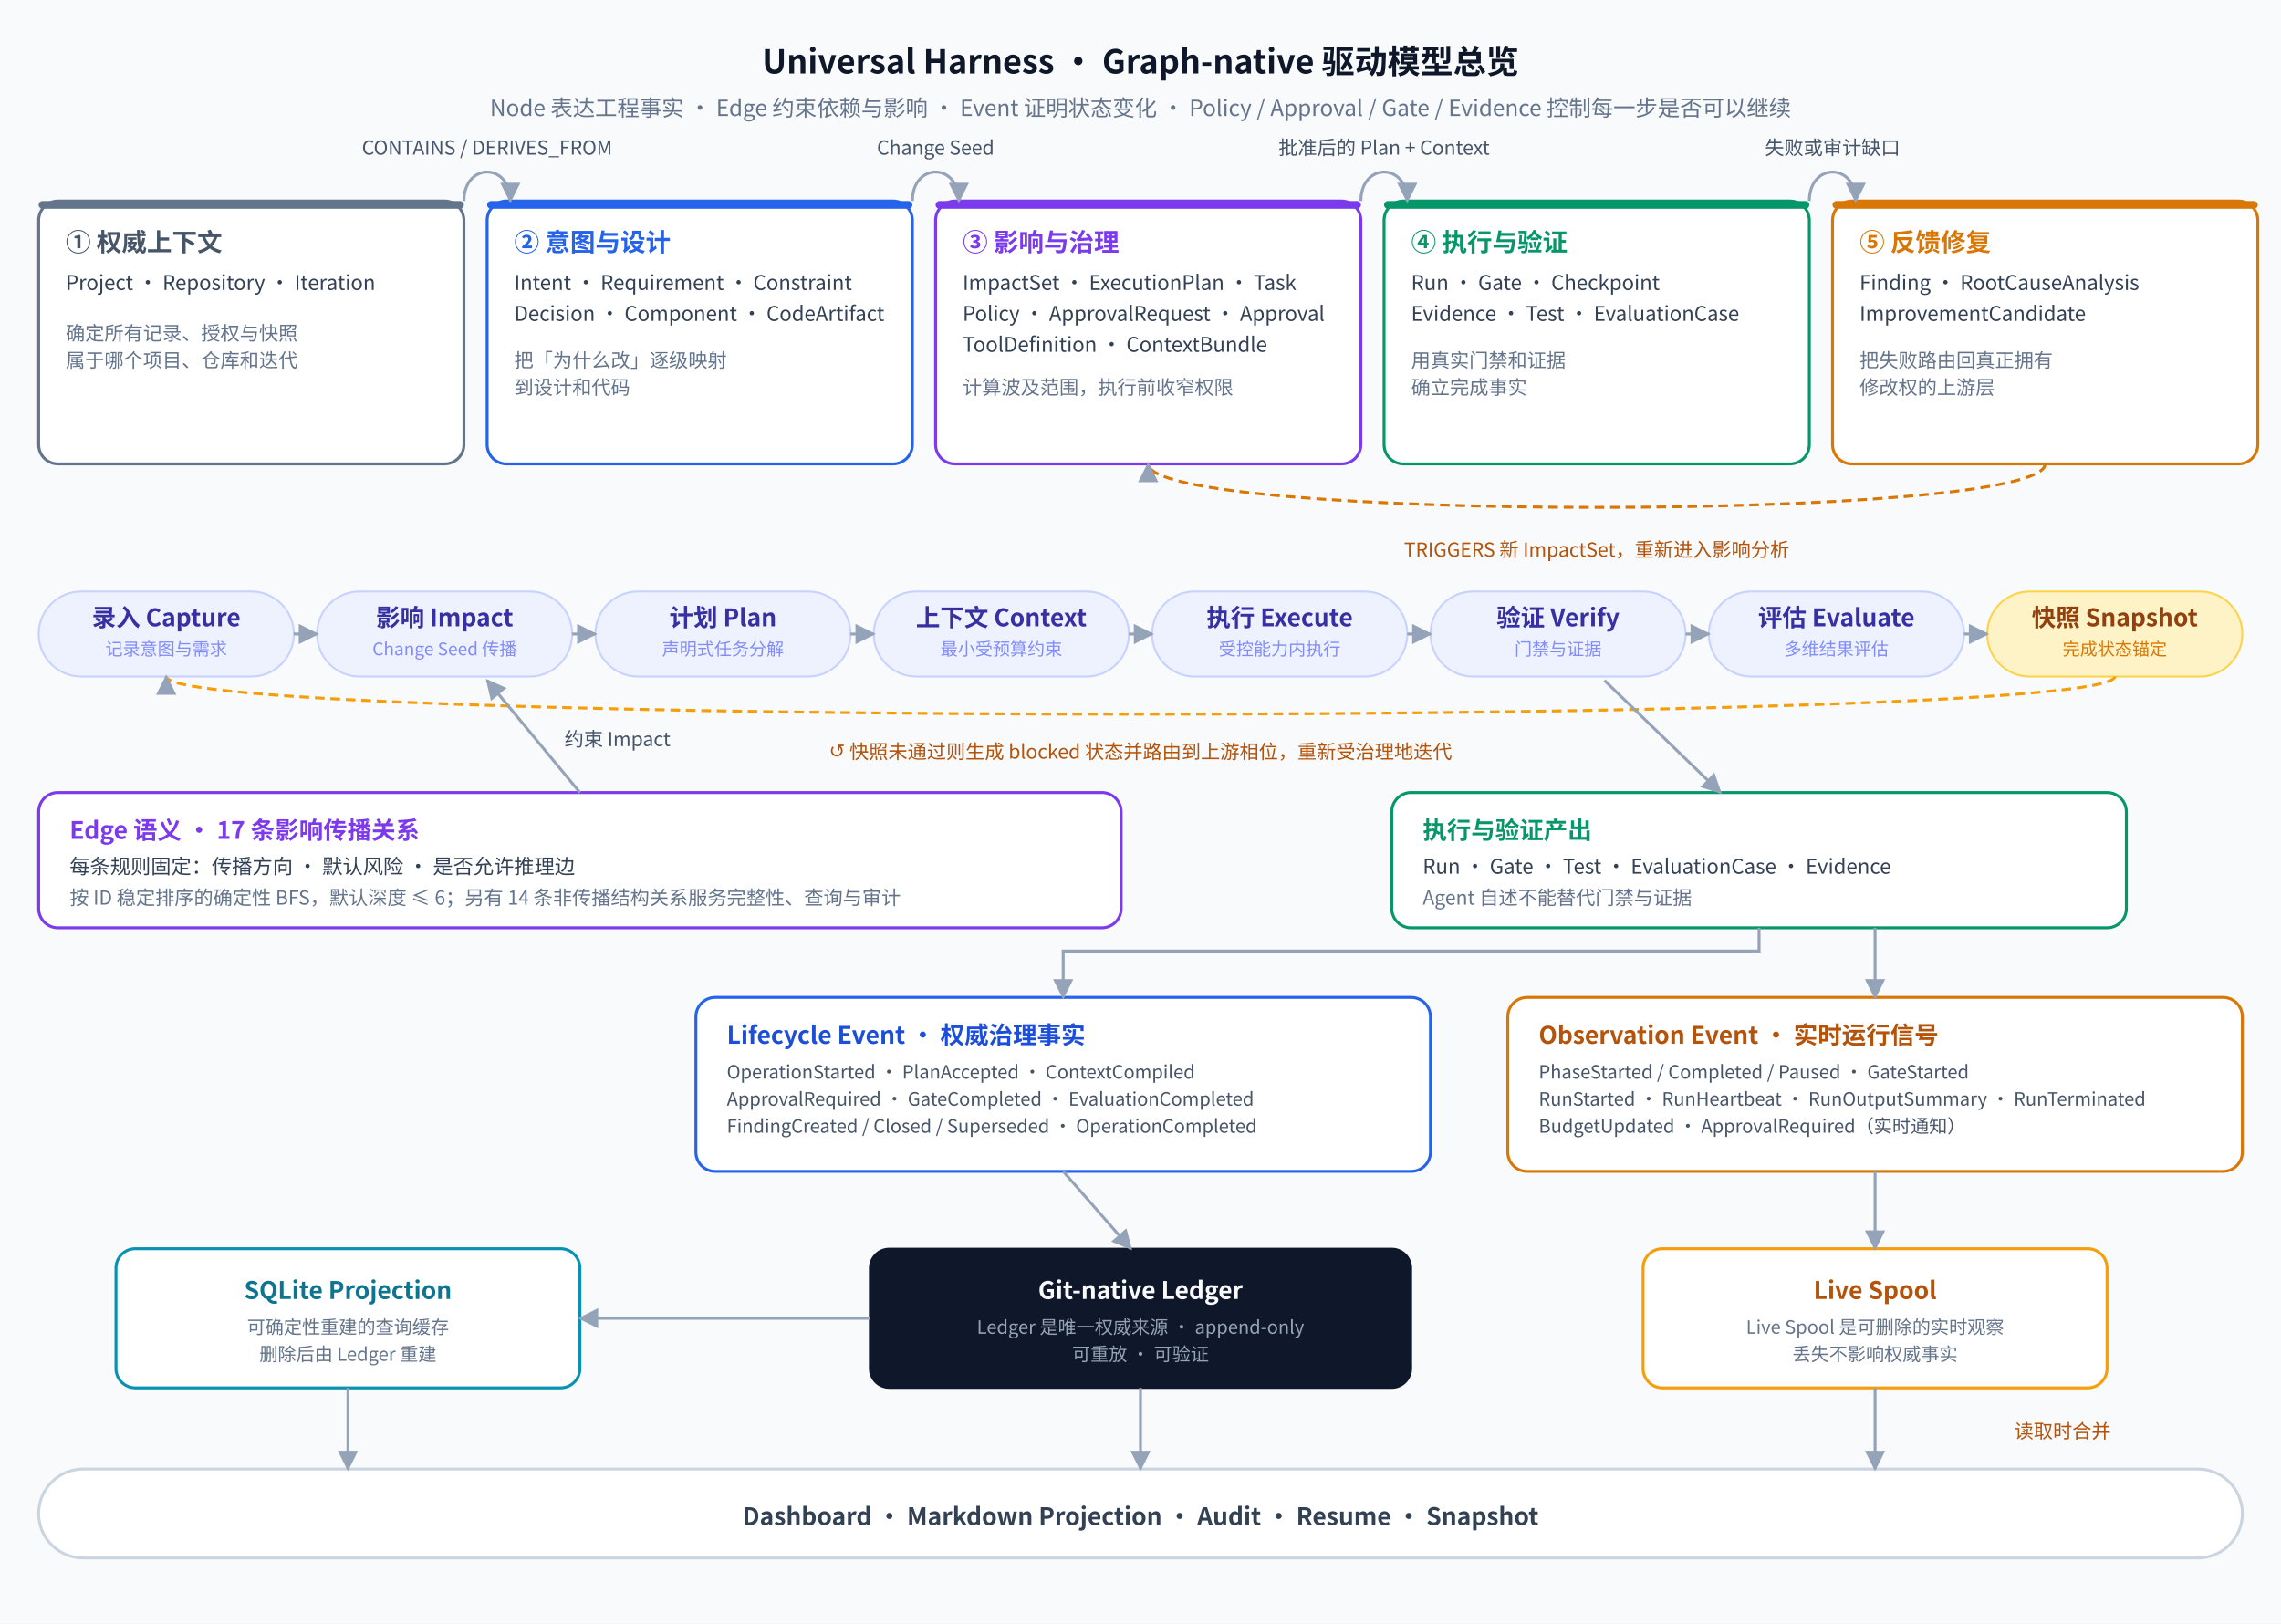
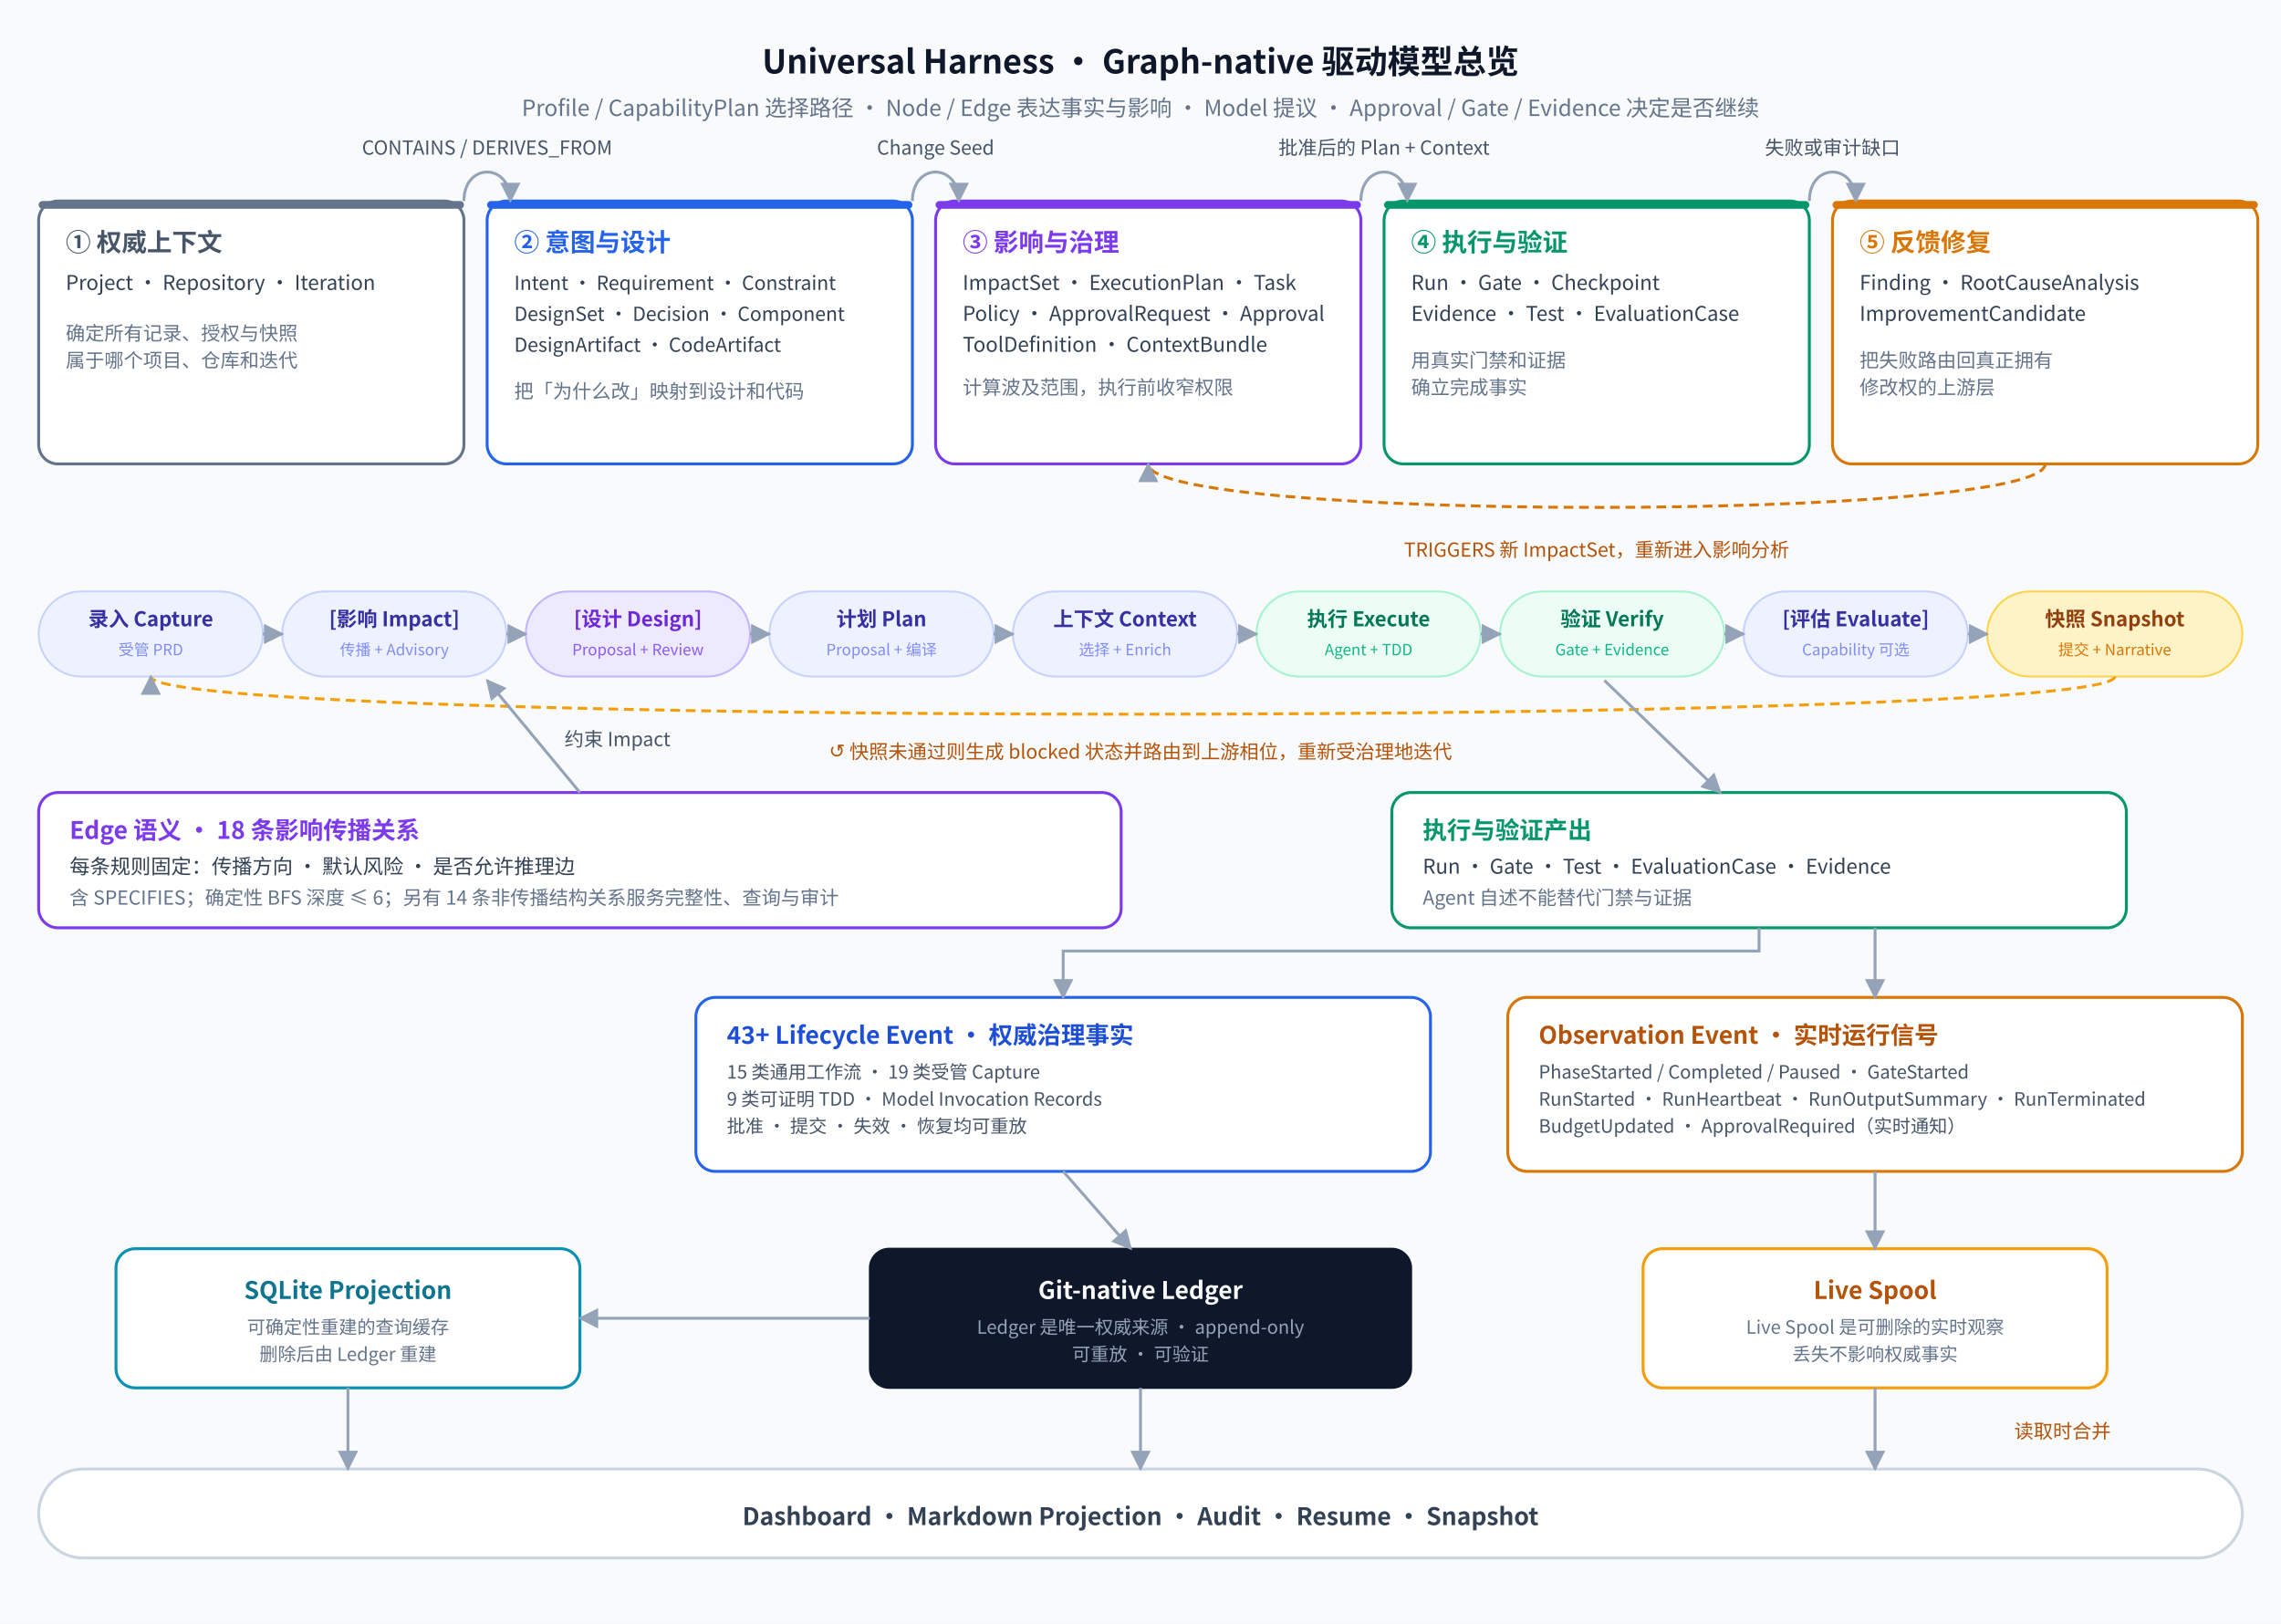
<svg xmlns="http://www.w3.org/2000/svg" viewBox="0 0 1180 840" font-family="PingFang SC, Hiragino Sans GB, Microsoft YaHei, Noto Sans CJK SC, sans-serif">
  <defs>
    <marker id="a" viewBox="0 0 10 10" refX="9" refY="5" markerWidth="7" markerHeight="7" orient="auto-start-reverse">
      <path d="M0,0 L10,5 L0,10 z" fill="#94A3B8" />
    </marker>
  </defs>
  <rect x="0" y="0" width="1180" height="840" fill="#F8FAFC" />
  <text x="590" y="38" text-anchor="middle" font-size="17" font-weight="600" fill="#0F172A">Universal Harness · Graph-native 驱动模型总览</text>
-   <text x="590" y="60" text-anchor="middle" font-size="11.5" fill="#64748B">Node 表达工程事实 · Edge 约束依赖与影响 · Event 证明状态变化 · Policy / Approval / Gate / Evidence 控制每一步是否可以继续</text>
+   <text x="590" y="60" text-anchor="middle" font-size="11.5" fill="#64748B">Profile / CapabilityPlan 选择路径 · Node / Edge 表达事实与影响 · Model 提议 · Approval / Gate / Evidence 决定是否继续</text>
  <g>
    <rect x="20" y="104" width="220" height="136" rx="10" fill="#FFFFFF" stroke="#64748B" stroke-width="1.5" />
    <rect x="20" y="104" width="220" height="4" rx="2" fill="#64748B" />
    <text x="34" y="130" font-size="13" font-weight="600" fill="#475569">① 权威上下文</text>
    <text x="34" y="150" font-size="10.5" fill="#334155">Project · Repository · Iteration</text>
    <text x="34" y="176" font-size="10" fill="#64748B">确定所有记录、授权与快照</text>
    <text x="34" y="190" font-size="10" fill="#64748B">属于哪个项目、仓库和迭代</text>
  </g>
  <g>
    <rect x="252" y="104" width="220" height="136" rx="10" fill="#FFFFFF" stroke="#2563EB" stroke-width="1.5" />
    <rect x="252" y="104" width="220" height="4" rx="2" fill="#2563EB" />
    <text x="266" y="130" font-size="13" font-weight="600" fill="#2563EB">② 意图与设计</text>
-     <text x="266" y="150" font-size="10.5" fill="#334155">Intent · Requirement · Constraint</text>
-     <text x="266" y="166" font-size="10.5" fill="#334155">Decision · Component · CodeArtifact</text>
-     <text x="266" y="190" font-size="10" fill="#64748B">把「为什么改」逐级映射</text>
-     <text x="266" y="204" font-size="10" fill="#64748B">到设计和代码</text>
+     <text x="266" y="150" font-size="10" fill="#334155">Intent · Requirement · Constraint</text>
+     <text x="266" y="166" font-size="10" fill="#334155">DesignSet · Decision · Component</text>
+     <text x="266" y="182" font-size="10" fill="#334155">DesignArtifact · CodeArtifact</text>
+     <text x="266" y="206" font-size="10" fill="#64748B">把「为什么改」映射到设计和代码</text>
  </g>
  <g>
    <rect x="484" y="104" width="220" height="136" rx="10" fill="#FFFFFF" stroke="#7C3AED" stroke-width="1.5" />
    <rect x="484" y="104" width="220" height="4" rx="2" fill="#7C3AED" />
    <text x="498" y="130" font-size="13" font-weight="600" fill="#7C3AED">③ 影响与治理</text>
    <text x="498" y="150" font-size="10.5" fill="#334155">ImpactSet · ExecutionPlan · Task</text>
    <text x="498" y="166" font-size="10.5" fill="#334155">Policy · ApprovalRequest · Approval</text>
    <text x="498" y="182" font-size="10.5" fill="#334155">ToolDefinition · ContextBundle</text>
    <text x="498" y="204" font-size="10" fill="#64748B">计算波及范围，执行前收窄权限</text>
  </g>
  <g>
    <rect x="716" y="104" width="220" height="136" rx="10" fill="#FFFFFF" stroke="#059669" stroke-width="1.5" />
    <rect x="716" y="104" width="220" height="4" rx="2" fill="#059669" />
    <text x="730" y="130" font-size="13" font-weight="600" fill="#059669">④ 执行与验证</text>
    <text x="730" y="150" font-size="10.5" fill="#334155">Run · Gate · Checkpoint</text>
    <text x="730" y="166" font-size="10.5" fill="#334155">Evidence · Test · EvaluationCase</text>
    <text x="730" y="190" font-size="10" fill="#64748B">用真实门禁和证据</text>
    <text x="730" y="204" font-size="10" fill="#64748B">确立完成事实</text>
  </g>
  <g>
    <rect x="948" y="104" width="220" height="136" rx="10" fill="#FFFFFF" stroke="#D97706" stroke-width="1.5" />
    <rect x="948" y="104" width="220" height="4" rx="2" fill="#D97706" />
    <text x="962" y="130" font-size="13" font-weight="600" fill="#D97706">⑤ 反馈修复</text>
    <text x="962" y="150" font-size="10.5" fill="#334155">Finding · RootCauseAnalysis</text>
    <text x="962" y="166" font-size="10.5" fill="#334155">ImprovementCandidate</text>
    <text x="962" y="190" font-size="10" fill="#64748B">把失败路由回真正拥有</text>
    <text x="962" y="204" font-size="10" fill="#64748B">修改权的上游层</text>
  </g>
  <path d="M240,104 C240,84 264,84 264,104" fill="none" stroke="#94A3B8" stroke-width="1.5" marker-end="url(#a)" />
  <text x="252" y="80" text-anchor="middle" font-size="10" fill="#475569">CONTAINS / DERIVES_FROM</text>
  <path d="M472,104 C472,84 496,84 496,104" fill="none" stroke="#94A3B8" stroke-width="1.5" marker-end="url(#a)" />
  <text x="484" y="80" text-anchor="middle" font-size="10" fill="#475569">Change Seed</text>
  <path d="M704,104 C704,84 728,84 728,104" fill="none" stroke="#94A3B8" stroke-width="1.5" marker-end="url(#a)" />
  <text x="716" y="80" text-anchor="middle" font-size="10" fill="#475569">批准后的 Plan + Context</text>
  <path d="M936,104 C936,84 960,84 960,104" fill="none" stroke="#94A3B8" stroke-width="1.5" marker-end="url(#a)" />
  <text x="948" y="80" text-anchor="middle" font-size="10" fill="#475569">失败或审计缺口</text>
  <path d="M1058,240 C1058,270 594,270 594,240" fill="none" stroke="#D97706" stroke-width="1.5" stroke-dasharray="5 3" marker-end="url(#a)" />
  <text x="826" y="288" text-anchor="middle" font-size="10" fill="#B45309">TRIGGERS 新 ImpactSet，重新进入影响分析</text>
-   <g font-size="12.5" font-weight="600">
-     <rect x="20" y="306" width="132" height="44" rx="22" fill="#EEF2FF" stroke="#C7D2FE" />
-     <text x="86" y="324" text-anchor="middle" fill="#3730A3">录入 Capture</text>
-     <text x="86" y="339" text-anchor="middle" font-size="9" font-weight="400" fill="#818CF8">记录意图与需求</text>
-     <rect x="164" y="306" width="132" height="44" rx="22" fill="#EEF2FF" stroke="#C7D2FE" />
-     <text x="230" y="324" text-anchor="middle" fill="#3730A3">影响 Impact</text>
-     <text x="230" y="339" text-anchor="middle" font-size="9" font-weight="400" fill="#818CF8">Change Seed 传播</text>
-     <rect x="308" y="306" width="132" height="44" rx="22" fill="#EEF2FF" stroke="#C7D2FE" />
-     <text x="374" y="324" text-anchor="middle" fill="#3730A3">计划 Plan</text>
-     <text x="374" y="339" text-anchor="middle" font-size="9" font-weight="400" fill="#818CF8">声明式任务分解</text>
-     <rect x="452" y="306" width="132" height="44" rx="22" fill="#EEF2FF" stroke="#C7D2FE" />
-     <text x="518" y="324" text-anchor="middle" fill="#3730A3">上下文 Context</text>
-     <text x="518" y="339" text-anchor="middle" font-size="9" font-weight="400" fill="#818CF8">最小受预算约束</text>
-     <rect x="596" y="306" width="132" height="44" rx="22" fill="#EEF2FF" stroke="#C7D2FE" />
-     <text x="662" y="324" text-anchor="middle" fill="#3730A3">执行 Execute</text>
-     <text x="662" y="339" text-anchor="middle" font-size="9" font-weight="400" fill="#818CF8">受控能力内执行</text>
-     <rect x="740" y="306" width="132" height="44" rx="22" fill="#EEF2FF" stroke="#C7D2FE" />
-     <text x="806" y="324" text-anchor="middle" fill="#3730A3">验证 Verify</text>
-     <text x="806" y="339" text-anchor="middle" font-size="9" font-weight="400" fill="#818CF8">门禁与证据</text>
-     <rect x="884" y="306" width="132" height="44" rx="22" fill="#EEF2FF" stroke="#C7D2FE" />
-     <text x="950" y="324" text-anchor="middle" fill="#3730A3">评估 Evaluate</text>
-     <text x="950" y="339" text-anchor="middle" font-size="9" font-weight="400" fill="#818CF8">多维结果评估</text>
+   <g font-size="10.5" font-weight="600">
+     <rect x="20" y="306" width="116" height="44" rx="22" fill="#EEF2FF" stroke="#C7D2FE" />
+     <text x="78" y="324" text-anchor="middle" fill="#3730A3">录入 Capture</text>
+     <text x="78" y="339" text-anchor="middle" font-size="8" font-weight="400" fill="#818CF8">受管 PRD</text>
+     <rect x="146" y="306" width="116" height="44" rx="22" fill="#EEF2FF" stroke="#C7D2FE" />
+     <text x="204" y="324" text-anchor="middle" fill="#3730A3">[影响 Impact]</text>
+     <text x="204" y="339" text-anchor="middle" font-size="8" font-weight="400" fill="#818CF8">传播 + Advisory</text>
+     <rect x="272" y="306" width="116" height="44" rx="22" fill="#EDE9FE" stroke="#C4B5FD" />
+     <text x="330" y="324" text-anchor="middle" fill="#6D28D9">[设计 Design]</text>
+     <text x="330" y="339" text-anchor="middle" font-size="8" font-weight="400" fill="#8B5CF6">Proposal + Review</text>
+     <rect x="398" y="306" width="116" height="44" rx="22" fill="#EEF2FF" stroke="#C7D2FE" />
+     <text x="456" y="324" text-anchor="middle" fill="#3730A3">计划 Plan</text>
+     <text x="456" y="339" text-anchor="middle" font-size="8" font-weight="400" fill="#818CF8">Proposal + 编译</text>
+     <rect x="524" y="306" width="116" height="44" rx="22" fill="#EEF2FF" stroke="#C7D2FE" />
+     <text x="582" y="324" text-anchor="middle" fill="#3730A3">上下文 Context</text>
+     <text x="582" y="339" text-anchor="middle" font-size="8" font-weight="400" fill="#818CF8">选择 + Enrich</text>
+     <rect x="650" y="306" width="116" height="44" rx="22" fill="#ECFDF5" stroke="#A7F3D0" />
+     <text x="708" y="324" text-anchor="middle" fill="#047857">执行 Execute</text>
+     <text x="708" y="339" text-anchor="middle" font-size="8" font-weight="400" fill="#10B981">Agent + TDD</text>
+     <rect x="776" y="306" width="116" height="44" rx="22" fill="#ECFDF5" stroke="#A7F3D0" />
+     <text x="834" y="324" text-anchor="middle" fill="#047857">验证 Verify</text>
+     <text x="834" y="339" text-anchor="middle" font-size="8" font-weight="400" fill="#10B981">Gate + Evidence</text>
+     <rect x="902" y="306" width="116" height="44" rx="22" fill="#EEF2FF" stroke="#C7D2FE" />
+     <text x="960" y="324" text-anchor="middle" fill="#3730A3">[评估 Evaluate]</text>
+     <text x="960" y="339" text-anchor="middle" font-size="8" font-weight="400" fill="#818CF8">Capability 可选</text>
    <rect x="1028" y="306" width="132" height="44" rx="22" fill="#FEF3C7" stroke="#FCD34D" />
    <text x="1094" y="324" text-anchor="middle" fill="#92400E">快照 Snapshot</text>
-     <text x="1094" y="339" text-anchor="middle" font-size="9" font-weight="400" fill="#D97706">完成状态锚定</text>
+     <text x="1094" y="339" text-anchor="middle" font-size="8" font-weight="400" fill="#D97706">提交 + Narrative</text>
  </g>
  <g stroke="#94A3B8" stroke-width="1.5">
-     <line x1="152" y1="328" x2="164" y2="328" marker-end="url(#a)" />
-     <line x1="296" y1="328" x2="308" y2="328" marker-end="url(#a)" />
-     <line x1="440" y1="328" x2="452" y2="328" marker-end="url(#a)" />
-     <line x1="584" y1="328" x2="596" y2="328" marker-end="url(#a)" />
-     <line x1="728" y1="328" x2="740" y2="328" marker-end="url(#a)" />
-     <line x1="872" y1="328" x2="884" y2="328" marker-end="url(#a)" />
-     <line x1="1016" y1="328" x2="1028" y2="328" marker-end="url(#a)" />
+     <line x1="136" y1="328" x2="146" y2="328" marker-end="url(#a)" />
+     <line x1="262" y1="328" x2="272" y2="328" marker-end="url(#a)" />
+     <line x1="388" y1="328" x2="398" y2="328" marker-end="url(#a)" />
+     <line x1="514" y1="328" x2="524" y2="328" marker-end="url(#a)" />
+     <line x1="640" y1="328" x2="650" y2="328" marker-end="url(#a)" />
+     <line x1="766" y1="328" x2="776" y2="328" marker-end="url(#a)" />
+     <line x1="892" y1="328" x2="902" y2="328" marker-end="url(#a)" />
+     <line x1="1018" y1="328" x2="1028" y2="328" marker-end="url(#a)" />
  </g>
-   <path d="M1094,350 C1094,376 86,376 86,350" fill="none" stroke="#F59E0B" stroke-width="1.5" stroke-dasharray="5 3" marker-end="url(#a)" />
+   <path d="M1094,350 C1094,376 78,376 78,350" fill="none" stroke="#F59E0B" stroke-width="1.5" stroke-dasharray="5 3" marker-end="url(#a)" />
  <text x="590" y="392" text-anchor="middle" font-size="10" fill="#B45309">↺ 快照未通过则生成 blocked 状态并路由到上游相位，重新受治理地迭代</text>
  <g>
    <rect x="20" y="410" width="560" height="70" rx="10" fill="#FFFFFF" stroke="#7C3AED" stroke-width="1.5" />
-     <text x="36" y="434" font-size="12.5" font-weight="600" fill="#7C3AED">Edge 语义 · 17 条影响传播关系</text>
+     <text x="36" y="434" font-size="12.5" font-weight="600" fill="#7C3AED">Edge 语义 · 18 条影响传播关系</text>
    <text x="36" y="452" font-size="10.5" fill="#334155">每条规则固定：传播方向 · 默认风险 · 是否允许推理边</text>
-     <text x="36" y="468" font-size="10" fill="#64748B">按 ID 稳定排序的确定性 BFS，默认深度 ≤ 6；另有 14 条非传播结构关系服务完整性、查询与审计</text>
+     <text x="36" y="468" font-size="10" fill="#64748B">含 SPECIFIES；确定性 BFS 深度 ≤ 6；另有 14 条非传播结构关系服务完整性、查询与审计</text>
  </g>
  <line x1="300" y1="410" x2="252" y2="352" stroke="#94A3B8" stroke-width="1.5" marker-end="url(#a)" />
  <text x="292" y="386" font-size="10" fill="#475569">约束 Impact</text>
  <g>
    <rect x="720" y="410" width="380" height="70" rx="10" fill="#FFFFFF" stroke="#059669" stroke-width="1.5" />
    <text x="736" y="434" font-size="12.5" font-weight="600" fill="#059669">执行与验证产出</text>
    <text x="736" y="452" font-size="10.5" fill="#334155">Run · Gate · Test · EvaluationCase · Evidence</text>
    <text x="736" y="468" font-size="10" fill="#64748B">Agent 自述不能替代门禁与证据</text>
  </g>
  <line x1="830" y1="352" x2="890" y2="410" stroke="#94A3B8" stroke-width="1.5" marker-end="url(#a)" />
  <g>
    <rect x="360" y="516" width="380" height="90" rx="10" fill="#FFFFFF" stroke="#2563EB" stroke-width="1.5" />
-     <text x="376" y="540" font-size="12.5" font-weight="600" fill="#1D4ED8">Lifecycle Event · 权威治理事实</text>
-     <text x="376" y="558" font-size="9.5" fill="#475569">OperationStarted · PlanAccepted · ContextCompiled</text>
-     <text x="376" y="572" font-size="9.5" fill="#475569">ApprovalRequired · GateCompleted · EvaluationCompleted</text>
-     <text x="376" y="586" font-size="9.5" fill="#475569">FindingCreated / Closed / Superseded · OperationCompleted</text>
+     <text x="376" y="540" font-size="12.5" font-weight="600" fill="#1D4ED8">43+ Lifecycle Event · 权威治理事实</text>
+     <text x="376" y="558" font-size="9.5" fill="#475569">15 类通用工作流 · 19 类受管 Capture</text>
+     <text x="376" y="572" font-size="9.5" fill="#475569">9 类可证明 TDD · Model Invocation Records</text>
+     <text x="376" y="586" font-size="9.5" fill="#475569">批准 · 提交 · 失效 · 恢复均可重放</text>
  </g>
  <g>
    <rect x="780" y="516" width="380" height="90" rx="10" fill="#FFFFFF" stroke="#D97706" stroke-width="1.5" />
    <text x="796" y="540" font-size="12.5" font-weight="600" fill="#B45309">Observation Event · 实时运行信号</text>
    <text x="796" y="558" font-size="9.5" fill="#475569">PhaseStarted / Completed / Paused · GateStarted</text>
    <text x="796" y="572" font-size="9.5" fill="#475569">RunStarted · RunHeartbeat · RunOutputSummary · RunTerminated</text>
    <text x="796" y="586" font-size="9.5" fill="#475569">BudgetUpdated · ApprovalRequired（实时通知）</text>
  </g>
  <path d="M910,480 L910,492 L550,492 L550,516" fill="none" stroke="#94A3B8" stroke-width="1.5" marker-end="url(#a)" />
  <line x1="970" y1="480" x2="970" y2="516" stroke="#94A3B8" stroke-width="1.5" marker-end="url(#a)" />
  <g>
    <rect x="60" y="646" width="240" height="72" rx="10" fill="#FFFFFF" stroke="#0891B2" stroke-width="1.5" />
    <text x="180" y="672" text-anchor="middle" font-size="12.5" font-weight="600" fill="#0E7490">SQLite Projection</text>
    <text x="180" y="690" text-anchor="middle" font-size="9.5" fill="#64748B">可确定性重建的查询缓存</text>
    <text x="180" y="704" text-anchor="middle" font-size="9.5" fill="#64748B">删除后由 Ledger 重建</text>
  </g>
  <g>
    <rect x="450" y="646" width="280" height="72" rx="10" fill="#0F172A" stroke="#0F172A" />
    <text x="590" y="672" text-anchor="middle" font-size="12.5" font-weight="600" fill="#F8FAFC">Git-native Ledger</text>
    <text x="590" y="690" text-anchor="middle" font-size="9.5" fill="#94A3B8">Ledger 是唯一权威来源 · append-only</text>
    <text x="590" y="704" text-anchor="middle" font-size="9.5" fill="#94A3B8">可重放 · 可验证</text>
  </g>
  <g>
    <rect x="850" y="646" width="240" height="72" rx="10" fill="#FFFFFF" stroke="#F59E0B" stroke-width="1.5" />
    <text x="970" y="672" text-anchor="middle" font-size="12.5" font-weight="600" fill="#B45309">Live Spool</text>
    <text x="970" y="690" text-anchor="middle" font-size="9.5" fill="#64748B">Live Spool 是可删除的实时观察</text>
    <text x="970" y="704" text-anchor="middle" font-size="9.5" fill="#64748B">丢失不影响权威事实</text>
  </g>
  <line x1="550" y1="606" x2="585" y2="646" stroke="#94A3B8" stroke-width="1.5" marker-end="url(#a)" />
  <line x1="970" y1="606" x2="970" y2="646" stroke="#94A3B8" stroke-width="1.5" marker-end="url(#a)" />
  <line x1="450" y1="682" x2="300" y2="682" stroke="#94A3B8" stroke-width="1.5" marker-end="url(#a)" />
  <rect x="20" y="760" width="1140" height="46" rx="23" fill="#FFFFFF" stroke="#CBD5E1" stroke-width="1.5" />
  <text x="590" y="789" text-anchor="middle" font-size="12.5" font-weight="600" fill="#334155">Dashboard · Markdown Projection · Audit · Resume · Snapshot</text>
  <line x1="180" y1="718" x2="180" y2="760" stroke="#94A3B8" stroke-width="1.5" marker-end="url(#a)" />
  <line x1="590" y1="718" x2="590" y2="760" stroke="#94A3B8" stroke-width="1.5" marker-end="url(#a)" />
  <line x1="970" y1="718" x2="970" y2="760" stroke="#94A3B8" stroke-width="1.5" marker-end="url(#a)" />
  <text x="1042" y="744" font-size="10" fill="#B45309">读取时合并</text>
</svg>
